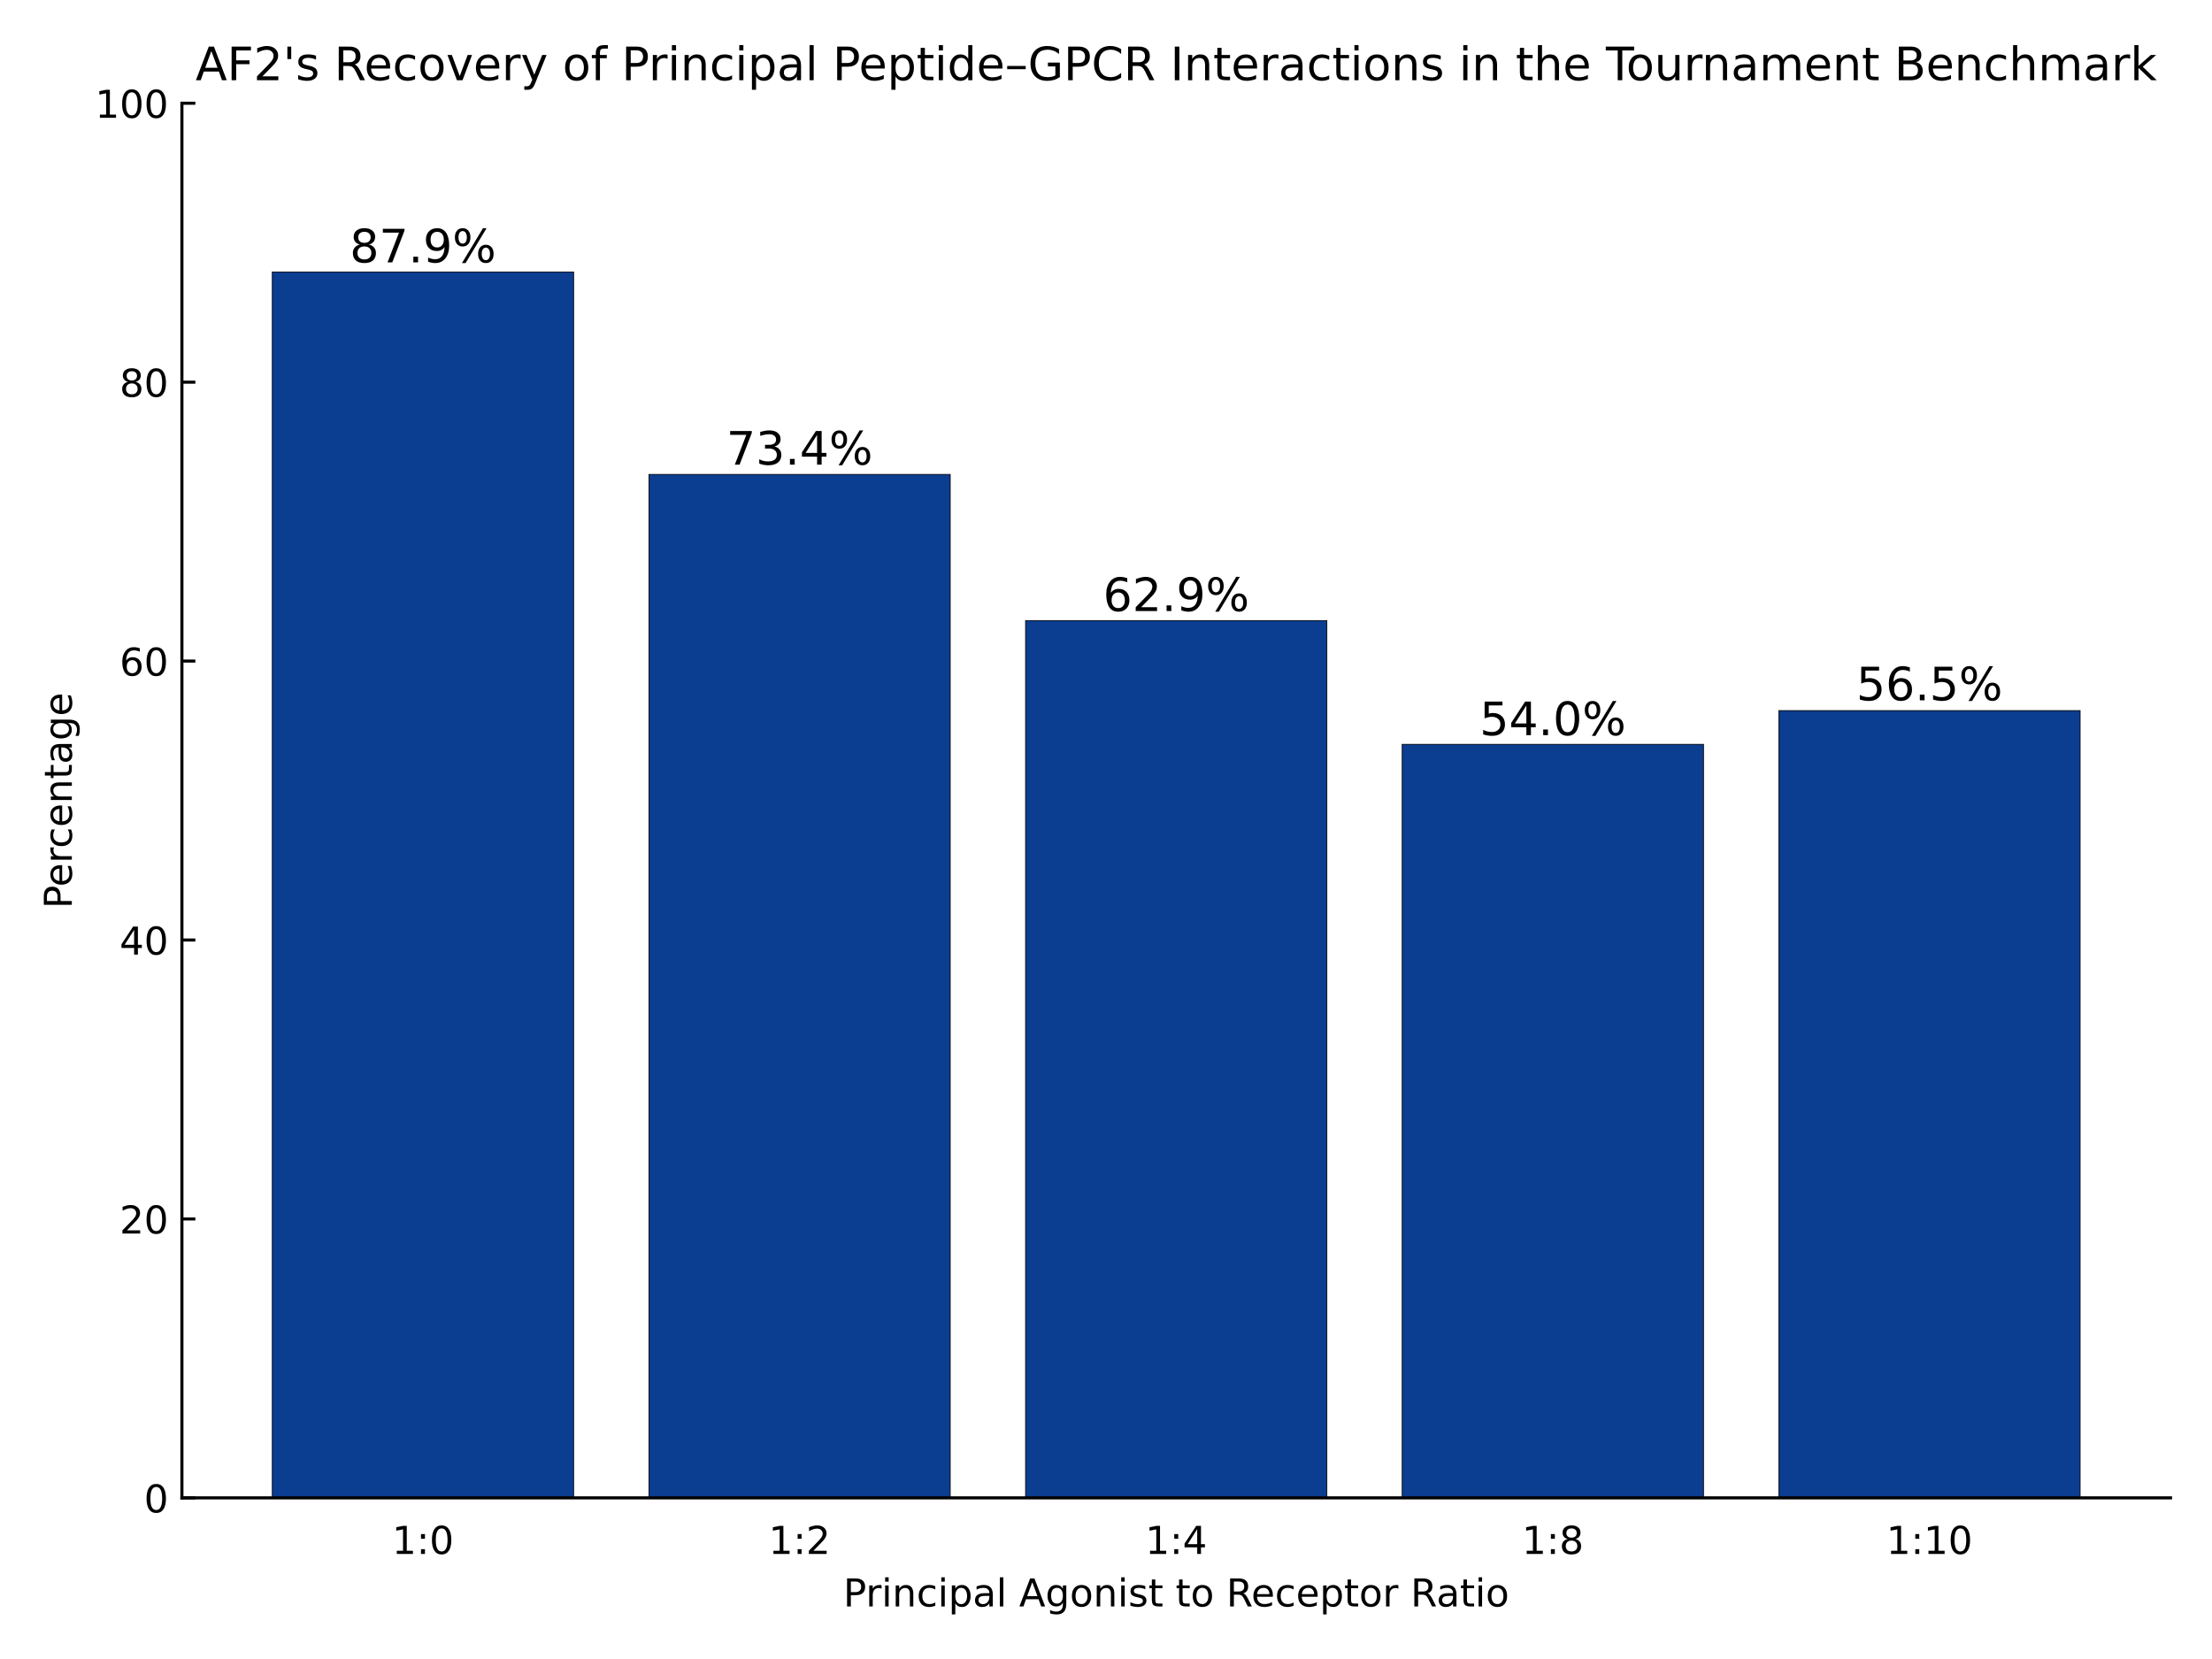
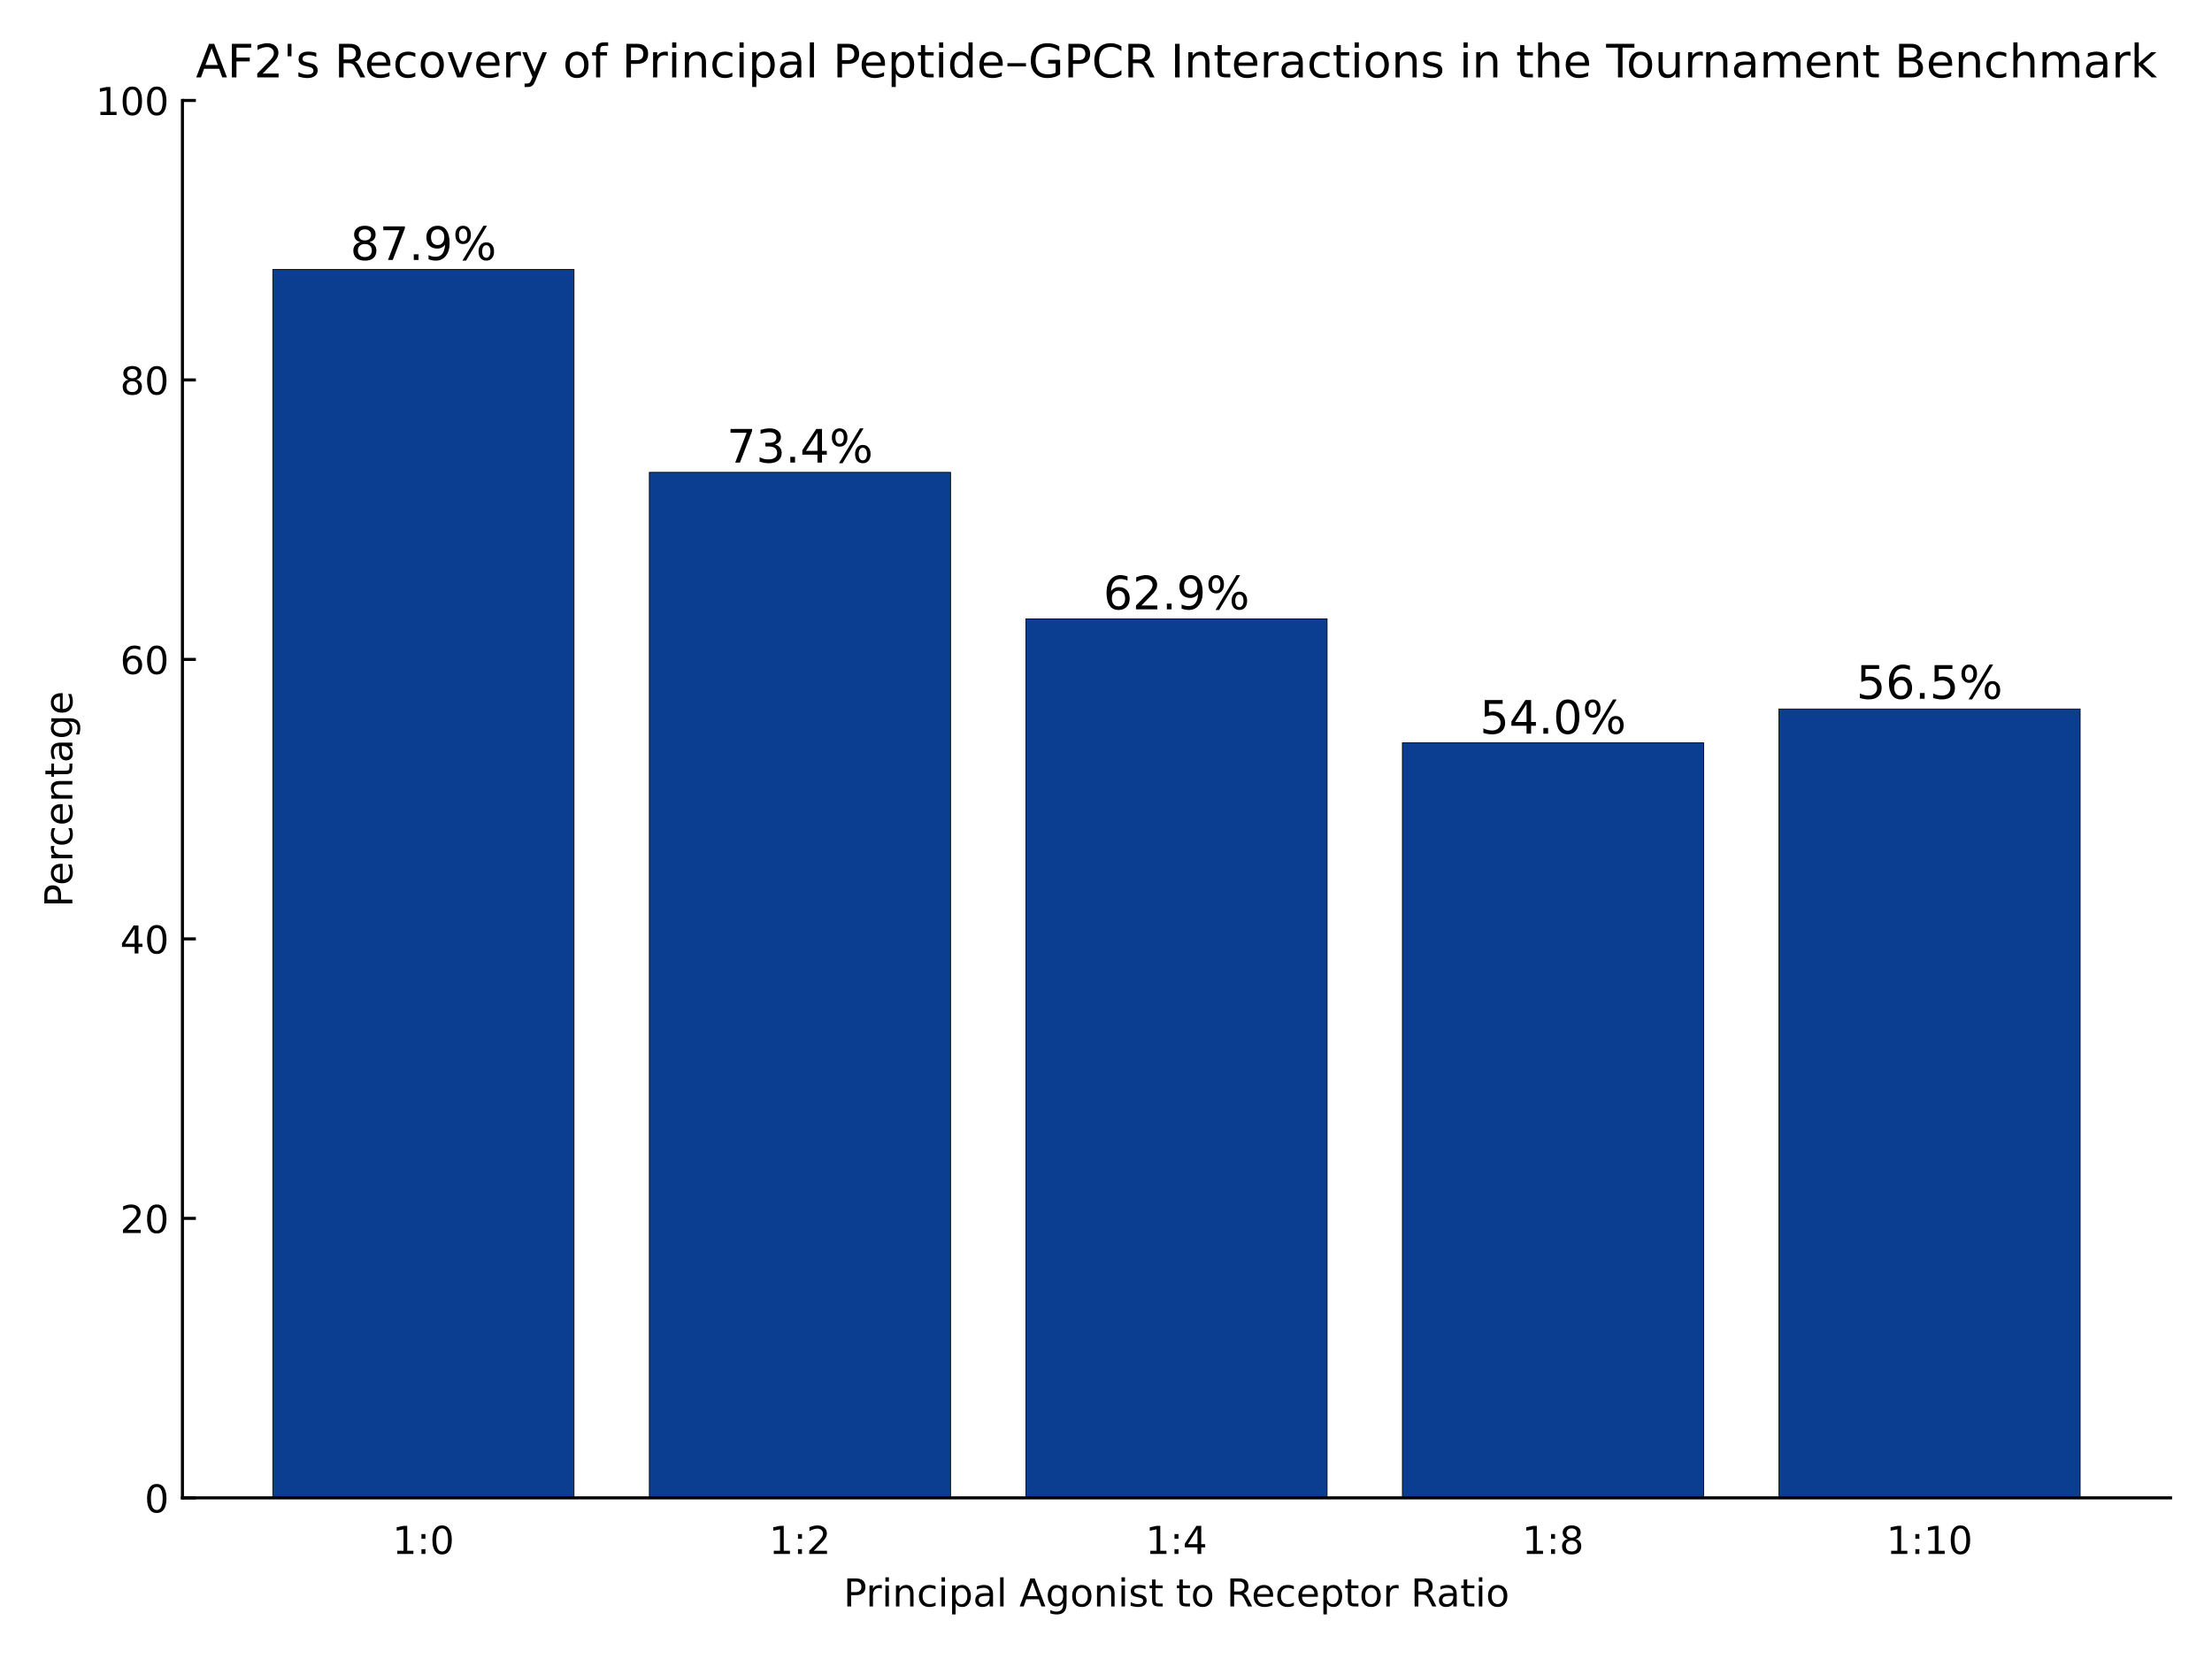
<svg xmlns="http://www.w3.org/2000/svg" xmlns:xlink="http://www.w3.org/1999/xlink" width="576pt" height="432pt" viewBox="0 0 576 432" version="1.1">
  <defs>
    <style type="text/css">*{stroke-linejoin: round; stroke-linecap: butt}</style>
  </defs>
  <g id="figure_1">
    <g id="patch_1">
      <path d="M 0 432  L 576 432  L 576 0  L 0 0  z " style="fill: #ffffff" />
    </g>
    <g id="axes_1">
      <g id="patch_2">
-         <path d="M 47.37 390.04  L 565.2 390.04  L 565.2 26.88  L 47.37 26.88  z " style="fill: #ffffff" />
+         <path d="M 47.505 390.04  L 565.2 390.04  L 565.2 26.16  L 47.505 26.16  z " style="fill: #ffffff" />
      </g>
      <g id="patch_3">
-         <path d="M 70.908 390.04  L 149.367 390.04  L 149.367 70.811  L 70.908 70.811  z " clip-path="url(#p5075e06fcc)" style="fill: #0b3d91; stroke: #000000; stroke-width: 0.2; stroke-linejoin: miter" />
+         <path d="M 71.037 390.04  L 149.475 390.04  L 149.475 70.178  L 71.037 70.178  z " clip-path="url(#p9d1b327a88)" style="fill: #0b3d91; stroke: #000000; stroke-width: 0.2; stroke-linejoin: miter" />
      </g>
      <g id="patch_4">
-         <path d="M 168.982 390.04  L 247.441 390.04  L 247.441 123.527  L 168.982 123.527  z " clip-path="url(#p5075e06fcc)" style="fill: #0b3d91; stroke: #000000; stroke-width: 0.2; stroke-linejoin: miter" />
+         <path d="M 169.085 390.04  L 247.524 390.04  L 247.524 122.999  L 169.085 122.999  z " clip-path="url(#p9d1b327a88)" style="fill: #0b3d91; stroke: #000000; stroke-width: 0.2; stroke-linejoin: miter" />
      </g>
      <g id="patch_5">
-         <path d="M 267.055 390.04  L 345.515 390.04  L 345.515 161.601  L 267.055 161.601  z " clip-path="url(#p5075e06fcc)" style="fill: #0b3d91; stroke: #000000; stroke-width: 0.2; stroke-linejoin: miter" />
+         <path d="M 267.133 390.04  L 345.572 390.04  L 345.572 161.148  L 267.133 161.148  z " clip-path="url(#p9d1b327a88)" style="fill: #0b3d91; stroke: #000000; stroke-width: 0.2; stroke-linejoin: miter" />
      </g>
      <g id="patch_6">
-         <path d="M 365.129 390.04  L 443.588 390.04  L 443.588 193.816  L 365.129 193.816  z " clip-path="url(#p5075e06fcc)" style="fill: #0b3d91; stroke: #000000; stroke-width: 0.2; stroke-linejoin: miter" />
+         <path d="M 365.181 390.04  L 443.62 390.04  L 443.62 193.427  L 365.181 193.427  z " clip-path="url(#p9d1b327a88)" style="fill: #0b3d91; stroke: #000000; stroke-width: 0.2; stroke-linejoin: miter" />
      </g>
      <g id="patch_7">
-         <path d="M 463.203 390.04  L 541.662 390.04  L 541.662 185.03  L 463.203 185.03  z " clip-path="url(#p5075e06fcc)" style="fill: #0b3d91; stroke: #000000; stroke-width: 0.2; stroke-linejoin: miter" />
+         <path d="M 463.23 390.04  L 541.668 390.04  L 541.668 184.624  L 463.23 184.624  z " clip-path="url(#p9d1b327a88)" style="fill: #0b3d91; stroke: #000000; stroke-width: 0.2; stroke-linejoin: miter" />
      </g>
      <g id="matplotlib.axis_1">
        <g id="xtick_1">
          <g id="text_1">
-             <text style="font: 10px 'DejaVu Sans', 'Bitstream Vera Sans', 'Computer Modern Sans Serif', 'Lucida Grande', 'Verdana', 'Geneva', 'Lucid', 'Arial', 'Helvetica', 'Avant Garde', sans-serif; text-anchor: middle" x="110.137" y="404.638" transform="rotate(-0 110.1373 404.6384)">1:0</text>
+             <text style="font: 10px 'DejaVu Sans', 'Bitstream Vera Sans', 'Computer Modern Sans Serif', 'Lucida Grande', 'Verdana', 'Geneva', 'Lucid', 'Arial', 'Helvetica', 'Avant Garde', sans-serif; text-anchor: middle" x="110.256" y="404.638" transform="rotate(-0 110.2559 404.6384)">1:0</text>
          </g>
        </g>
        <g id="xtick_2">
          <g id="text_2">
-             <text style="font: 10px 'DejaVu Sans', 'Bitstream Vera Sans', 'Computer Modern Sans Serif', 'Lucida Grande', 'Verdana', 'Geneva', 'Lucid', 'Arial', 'Helvetica', 'Avant Garde', sans-serif; text-anchor: middle" x="208.211" y="404.638" transform="rotate(-0 208.2111 404.6384)">1:2</text>
+             <text style="font: 10px 'DejaVu Sans', 'Bitstream Vera Sans', 'Computer Modern Sans Serif', 'Lucida Grande', 'Verdana', 'Geneva', 'Lucid', 'Arial', 'Helvetica', 'Avant Garde', sans-serif; text-anchor: middle" x="208.304" y="404.638" transform="rotate(-0 208.3042 404.6384)">1:2</text>
          </g>
        </g>
        <g id="xtick_3">
          <g id="text_3">
-             <text style="font: 10px 'DejaVu Sans', 'Bitstream Vera Sans', 'Computer Modern Sans Serif', 'Lucida Grande', 'Verdana', 'Geneva', 'Lucid', 'Arial', 'Helvetica', 'Avant Garde', sans-serif; text-anchor: middle" x="306.285" y="404.638" transform="rotate(-0 306.285 404.6384)">1:4</text>
+             <text style="font: 10px 'DejaVu Sans', 'Bitstream Vera Sans', 'Computer Modern Sans Serif', 'Lucida Grande', 'Verdana', 'Geneva', 'Lucid', 'Arial', 'Helvetica', 'Avant Garde', sans-serif; text-anchor: middle" x="306.353" y="404.638" transform="rotate(-0 306.3525 404.6384)">1:4</text>
          </g>
        </g>
        <g id="xtick_4">
          <g id="text_4">
-             <text style="font: 10px 'DejaVu Sans', 'Bitstream Vera Sans', 'Computer Modern Sans Serif', 'Lucida Grande', 'Verdana', 'Geneva', 'Lucid', 'Arial', 'Helvetica', 'Avant Garde', sans-serif; text-anchor: middle" x="404.359" y="404.638" transform="rotate(-0 404.3589 404.6384)">1:8</text>
+             <text style="font: 10px 'DejaVu Sans', 'Bitstream Vera Sans', 'Computer Modern Sans Serif', 'Lucida Grande', 'Verdana', 'Geneva', 'Lucid', 'Arial', 'Helvetica', 'Avant Garde', sans-serif; text-anchor: middle" x="404.401" y="404.638" transform="rotate(-0 404.4008 404.6384)">1:8</text>
          </g>
        </g>
        <g id="xtick_5">
          <g id="text_5">
-             <text style="font: 10px 'DejaVu Sans', 'Bitstream Vera Sans', 'Computer Modern Sans Serif', 'Lucida Grande', 'Verdana', 'Geneva', 'Lucid', 'Arial', 'Helvetica', 'Avant Garde', sans-serif; text-anchor: middle" x="502.433" y="404.638" transform="rotate(-0 502.4327 404.6384)">1:10</text>
+             <text style="font: 10px 'DejaVu Sans', 'Bitstream Vera Sans', 'Computer Modern Sans Serif', 'Lucida Grande', 'Verdana', 'Geneva', 'Lucid', 'Arial', 'Helvetica', 'Avant Garde', sans-serif; text-anchor: middle" x="502.449" y="404.638" transform="rotate(-0 502.4491 404.6384)">1:10</text>
          </g>
        </g>
        <g id="text_6">
-           <text style="font: 10px 'DejaVu Sans', 'Bitstream Vera Sans', 'Computer Modern Sans Serif', 'Lucida Grande', 'Verdana', 'Geneva', 'Lucid', 'Arial', 'Helvetica', 'Avant Garde', sans-serif; text-anchor: middle" x="306.285" y="418.317" transform="rotate(-0 306.285 418.3166)">Principal Agonist to Receptor Ratio</text>
+           <text style="font: 10px 'DejaVu Sans', 'Bitstream Vera Sans', 'Computer Modern Sans Serif', 'Lucida Grande', 'Verdana', 'Geneva', 'Lucid', 'Arial', 'Helvetica', 'Avant Garde', sans-serif; text-anchor: middle" x="306.353" y="418.317" transform="rotate(-0 306.3525 418.3166)">Principal Agonist to Receptor Ratio</text>
        </g>
      </g>
      <g id="matplotlib.axis_2">
        <g id="ytick_1">
          <g id="line2d_1">
            <defs>
-               <path id="m65e8689dba" d="M 0 0  L 3.5 0  " style="stroke: #000000; stroke-width: 0.8" />
+               <path id="mca864f2f29" d="M 0 0  L 3.5 0  " style="stroke: #000000; stroke-width: 0.8" />
            </defs>
            <g>
-               <use xlink:href="#m65e8689dba" x="47.37" y="390.04" style="stroke: #000000; stroke-width: 0.8" />
+               <use xlink:href="#mca864f2f29" x="47.505" y="390.04" style="stroke: #000000; stroke-width: 0.8" />
            </g>
          </g>
          <g id="text_7">
-             <text style="font: 10px 'DejaVu Sans', 'Bitstream Vera Sans', 'Computer Modern Sans Serif', 'Lucida Grande', 'Verdana', 'Geneva', 'Lucid', 'Arial', 'Helvetica', 'Avant Garde', sans-serif; text-anchor: end" x="43.87" y="393.839" transform="rotate(-0 43.87 393.8392)">0</text>
+             <text style="font: 10px 'DejaVu Sans', 'Bitstream Vera Sans', 'Computer Modern Sans Serif', 'Lucida Grande', 'Verdana', 'Geneva', 'Lucid', 'Arial', 'Helvetica', 'Avant Garde', sans-serif; text-anchor: end" x="44.005" y="393.839" transform="rotate(-0 44.005 393.8392)">0</text>
          </g>
        </g>
        <g id="ytick_2">
          <g id="line2d_2">
            <g>
-               <use xlink:href="#m65e8689dba" x="47.37" y="317.408" style="stroke: #000000; stroke-width: 0.8" />
+               <use xlink:href="#mca864f2f29" x="47.505" y="317.264" style="stroke: #000000; stroke-width: 0.8" />
            </g>
          </g>
          <g id="text_8">
-             <text style="font: 10px 'DejaVu Sans', 'Bitstream Vera Sans', 'Computer Modern Sans Serif', 'Lucida Grande', 'Verdana', 'Geneva', 'Lucid', 'Arial', 'Helvetica', 'Avant Garde', sans-serif; text-anchor: end" x="43.87" y="321.207" transform="rotate(-0 43.87 321.2072)">20</text>
+             <text style="font: 10px 'DejaVu Sans', 'Bitstream Vera Sans', 'Computer Modern Sans Serif', 'Lucida Grande', 'Verdana', 'Geneva', 'Lucid', 'Arial', 'Helvetica', 'Avant Garde', sans-serif; text-anchor: end" x="44.005" y="321.063" transform="rotate(-0 44.005 321.0632)">20</text>
          </g>
        </g>
        <g id="ytick_3">
          <g id="line2d_3">
            <g>
-               <use xlink:href="#m65e8689dba" x="47.37" y="244.776" style="stroke: #000000; stroke-width: 0.8" />
+               <use xlink:href="#mca864f2f29" x="47.505" y="244.488" style="stroke: #000000; stroke-width: 0.8" />
            </g>
          </g>
          <g id="text_9">
-             <text style="font: 10px 'DejaVu Sans', 'Bitstream Vera Sans', 'Computer Modern Sans Serif', 'Lucida Grande', 'Verdana', 'Geneva', 'Lucid', 'Arial', 'Helvetica', 'Avant Garde', sans-serif; text-anchor: end" x="43.87" y="248.575" transform="rotate(-0 43.87 248.5752)">40</text>
+             <text style="font: 10px 'DejaVu Sans', 'Bitstream Vera Sans', 'Computer Modern Sans Serif', 'Lucida Grande', 'Verdana', 'Geneva', 'Lucid', 'Arial', 'Helvetica', 'Avant Garde', sans-serif; text-anchor: end" x="44.005" y="248.287" transform="rotate(-0 44.005 248.2872)">40</text>
          </g>
        </g>
        <g id="ytick_4">
          <g id="line2d_4">
            <g>
-               <use xlink:href="#m65e8689dba" x="47.37" y="172.144" style="stroke: #000000; stroke-width: 0.8" />
+               <use xlink:href="#mca864f2f29" x="47.505" y="171.712" style="stroke: #000000; stroke-width: 0.8" />
            </g>
          </g>
          <g id="text_10">
-             <text style="font: 10px 'DejaVu Sans', 'Bitstream Vera Sans', 'Computer Modern Sans Serif', 'Lucida Grande', 'Verdana', 'Geneva', 'Lucid', 'Arial', 'Helvetica', 'Avant Garde', sans-serif; text-anchor: end" x="43.87" y="175.943" transform="rotate(-0 43.87 175.9432)">60</text>
+             <text style="font: 10px 'DejaVu Sans', 'Bitstream Vera Sans', 'Computer Modern Sans Serif', 'Lucida Grande', 'Verdana', 'Geneva', 'Lucid', 'Arial', 'Helvetica', 'Avant Garde', sans-serif; text-anchor: end" x="44.005" y="175.511" transform="rotate(-0 44.005 175.5112)">60</text>
          </g>
        </g>
        <g id="ytick_5">
          <g id="line2d_5">
            <g>
-               <use xlink:href="#m65e8689dba" x="47.37" y="99.512" style="stroke: #000000; stroke-width: 0.8" />
+               <use xlink:href="#mca864f2f29" x="47.505" y="98.936" style="stroke: #000000; stroke-width: 0.8" />
            </g>
          </g>
          <g id="text_11">
-             <text style="font: 10px 'DejaVu Sans', 'Bitstream Vera Sans', 'Computer Modern Sans Serif', 'Lucida Grande', 'Verdana', 'Geneva', 'Lucid', 'Arial', 'Helvetica', 'Avant Garde', sans-serif; text-anchor: end" x="43.87" y="103.311" transform="rotate(-0 43.87 103.3112)">80</text>
+             <text style="font: 10px 'DejaVu Sans', 'Bitstream Vera Sans', 'Computer Modern Sans Serif', 'Lucida Grande', 'Verdana', 'Geneva', 'Lucid', 'Arial', 'Helvetica', 'Avant Garde', sans-serif; text-anchor: end" x="44.005" y="102.735" transform="rotate(-0 44.005 102.7352)">80</text>
          </g>
        </g>
        <g id="ytick_6">
          <g id="line2d_6">
            <g>
-               <use xlink:href="#m65e8689dba" x="47.37" y="26.88" style="stroke: #000000; stroke-width: 0.8" />
+               <use xlink:href="#mca864f2f29" x="47.505" y="26.16" style="stroke: #000000; stroke-width: 0.8" />
            </g>
          </g>
          <g id="text_12">
-             <text style="font: 10px 'DejaVu Sans', 'Bitstream Vera Sans', 'Computer Modern Sans Serif', 'Lucida Grande', 'Verdana', 'Geneva', 'Lucid', 'Arial', 'Helvetica', 'Avant Garde', sans-serif; text-anchor: end" x="43.87" y="30.679" transform="rotate(-0 43.87 30.67922)">100</text>
+             <text style="font: 10px 'DejaVu Sans', 'Bitstream Vera Sans', 'Computer Modern Sans Serif', 'Lucida Grande', 'Verdana', 'Geneva', 'Lucid', 'Arial', 'Helvetica', 'Avant Garde', sans-serif; text-anchor: end" x="44.005" y="29.959" transform="rotate(-0 44.005 29.95922)">100</text>
          </g>
        </g>
        <g id="text_13">
-           <text style="font: 10px 'DejaVu Sans', 'Bitstream Vera Sans', 'Computer Modern Sans Serif', 'Lucida Grande', 'Verdana', 'Geneva', 'Lucid', 'Arial', 'Helvetica', 'Avant Garde', sans-serif; text-anchor: middle" x="18.703" y="208.46" transform="rotate(-90 18.70281 208.46)">Percentage</text>
+           <text style="font: 10px 'DejaVu Sans', 'Bitstream Vera Sans', 'Computer Modern Sans Serif', 'Lucida Grande', 'Verdana', 'Geneva', 'Lucid', 'Arial', 'Helvetica', 'Avant Garde', sans-serif; text-anchor: middle" x="18.838" y="208.1" transform="rotate(-90 18.83781 208.1)">Percentage</text>
        </g>
      </g>
      <g id="patch_8">
-         <path d="M 47.37 390.04  L 47.37 26.88  " style="fill: none; stroke: #000000; stroke-width: 0.8; stroke-linejoin: miter; stroke-linecap: square" />
+         <path d="M 47.505 390.04  L 47.505 26.16  " style="fill: none; stroke: #000000; stroke-width: 0.8; stroke-linejoin: miter; stroke-linecap: square" />
      </g>
      <g id="patch_9">
-         <path d="M 47.37 390.04  L 565.2 390.04  " style="fill: none; stroke: #000000; stroke-width: 0.8; stroke-linejoin: miter; stroke-linecap: square" />
+         <path d="M 47.505 390.04  L 565.2 390.04  " style="fill: none; stroke: #000000; stroke-width: 0.8; stroke-linejoin: miter; stroke-linecap: square" />
      </g>
      <g id="text_14">
-         <text style="font: 12px 'DejaVu Sans', 'Bitstream Vera Sans', 'Computer Modern Sans Serif', 'Lucida Grande', 'Verdana', 'Geneva', 'Lucid', 'Arial', 'Helvetica', 'Avant Garde', sans-serif; text-anchor: middle" x="110.137" y="68.327" transform="rotate(-0 110.1373 68.32673)">87.9%</text>
+         <text style="font: 12px 'DejaVu Sans', 'Bitstream Vera Sans', 'Computer Modern Sans Serif', 'Lucida Grande', 'Verdana', 'Geneva', 'Lucid', 'Arial', 'Helvetica', 'Avant Garde', sans-serif; text-anchor: middle" x="110.256" y="67.694" transform="rotate(-0 110.2559 67.69385)">87.9%</text>
      </g>
      <g id="text_15">
-         <text style="font: 12px 'DejaVu Sans', 'Bitstream Vera Sans', 'Computer Modern Sans Serif', 'Lucida Grande', 'Verdana', 'Geneva', 'Lucid', 'Arial', 'Helvetica', 'Avant Garde', sans-serif; text-anchor: middle" x="208.211" y="120.985" transform="rotate(-0 208.2111 120.9849)">73.4%</text>
+         <text style="font: 12px 'DejaVu Sans', 'Bitstream Vera Sans', 'Computer Modern Sans Serif', 'Lucida Grande', 'Verdana', 'Geneva', 'Lucid', 'Arial', 'Helvetica', 'Avant Garde', sans-serif; text-anchor: middle" x="208.304" y="120.456" transform="rotate(-0 208.3042 120.4565)">73.4%</text>
      </g>
      <g id="text_16">
-         <text style="font: 12px 'DejaVu Sans', 'Bitstream Vera Sans', 'Computer Modern Sans Serif', 'Lucida Grande', 'Verdana', 'Geneva', 'Lucid', 'Arial', 'Helvetica', 'Avant Garde', sans-serif; text-anchor: middle" x="306.285" y="159.117" transform="rotate(-0 306.285 159.1167)">62.9%</text>
+         <text style="font: 12px 'DejaVu Sans', 'Bitstream Vera Sans', 'Computer Modern Sans Serif', 'Lucida Grande', 'Verdana', 'Geneva', 'Lucid', 'Arial', 'Helvetica', 'Avant Garde', sans-serif; text-anchor: middle" x="306.353" y="158.664" transform="rotate(-0 306.3525 158.6639)">62.9%</text>
      </g>
      <g id="text_17">
-         <text style="font: 12px 'DejaVu Sans', 'Bitstream Vera Sans', 'Computer Modern Sans Serif', 'Lucida Grande', 'Verdana', 'Geneva', 'Lucid', 'Arial', 'Helvetica', 'Avant Garde', sans-serif; text-anchor: middle" x="404.359" y="191.438" transform="rotate(-0 404.3589 191.438)">54.0%</text>
+         <text style="font: 12px 'DejaVu Sans', 'Bitstream Vera Sans', 'Computer Modern Sans Serif', 'Lucida Grande', 'Verdana', 'Geneva', 'Lucid', 'Arial', 'Helvetica', 'Avant Garde', sans-serif; text-anchor: middle" x="404.401" y="191.049" transform="rotate(-0 404.4008 191.0492)">54.0%</text>
      </g>
      <g id="text_18">
-         <text style="font: 12px 'DejaVu Sans', 'Bitstream Vera Sans', 'Computer Modern Sans Serif', 'Lucida Grande', 'Verdana', 'Geneva', 'Lucid', 'Arial', 'Helvetica', 'Avant Garde', sans-serif; text-anchor: middle" x="502.433" y="182.359" transform="rotate(-0 502.4327 182.359)">56.5%</text>
+         <text style="font: 12px 'DejaVu Sans', 'Bitstream Vera Sans', 'Computer Modern Sans Serif', 'Lucida Grande', 'Verdana', 'Geneva', 'Lucid', 'Arial', 'Helvetica', 'Avant Garde', sans-serif; text-anchor: middle" x="502.449" y="181.952" transform="rotate(-0 502.4491 181.9522)">56.5%</text>
      </g>
      <g id="text_19">
-         <text style="font: 12px 'DejaVu Sans', 'Bitstream Vera Sans', 'Computer Modern Sans Serif', 'Lucida Grande', 'Verdana', 'Geneva', 'Lucid', 'Arial', 'Helvetica', 'Avant Garde', sans-serif; text-anchor: middle" x="306.285" y="20.88" transform="rotate(-0 306.285 20.88)">AF2's Recovery of Principal Peptide–GPCR Interactions in the Tournament Benchmark</text>
+         <text style="font: 12px 'DejaVu Sans', 'Bitstream Vera Sans', 'Computer Modern Sans Serif', 'Lucida Grande', 'Verdana', 'Geneva', 'Lucid', 'Arial', 'Helvetica', 'Avant Garde', sans-serif; text-anchor: middle" x="306.353" y="20.16" transform="rotate(-0 306.3525 20.16)">AF2's Recovery of Principal Peptide–GPCR Interactions in the Tournament Benchmark</text>
      </g>
    </g>
  </g>
  <defs>
-     <clipPath id="p5075e06fcc">
-       <rect x="47.37" y="26.88" width="517.83" height="363.16" />
+     <clipPath id="p9d1b327a88">
+       <rect x="47.505" y="26.16" width="517.695" height="363.88" />
    </clipPath>
  </defs>
</svg>
